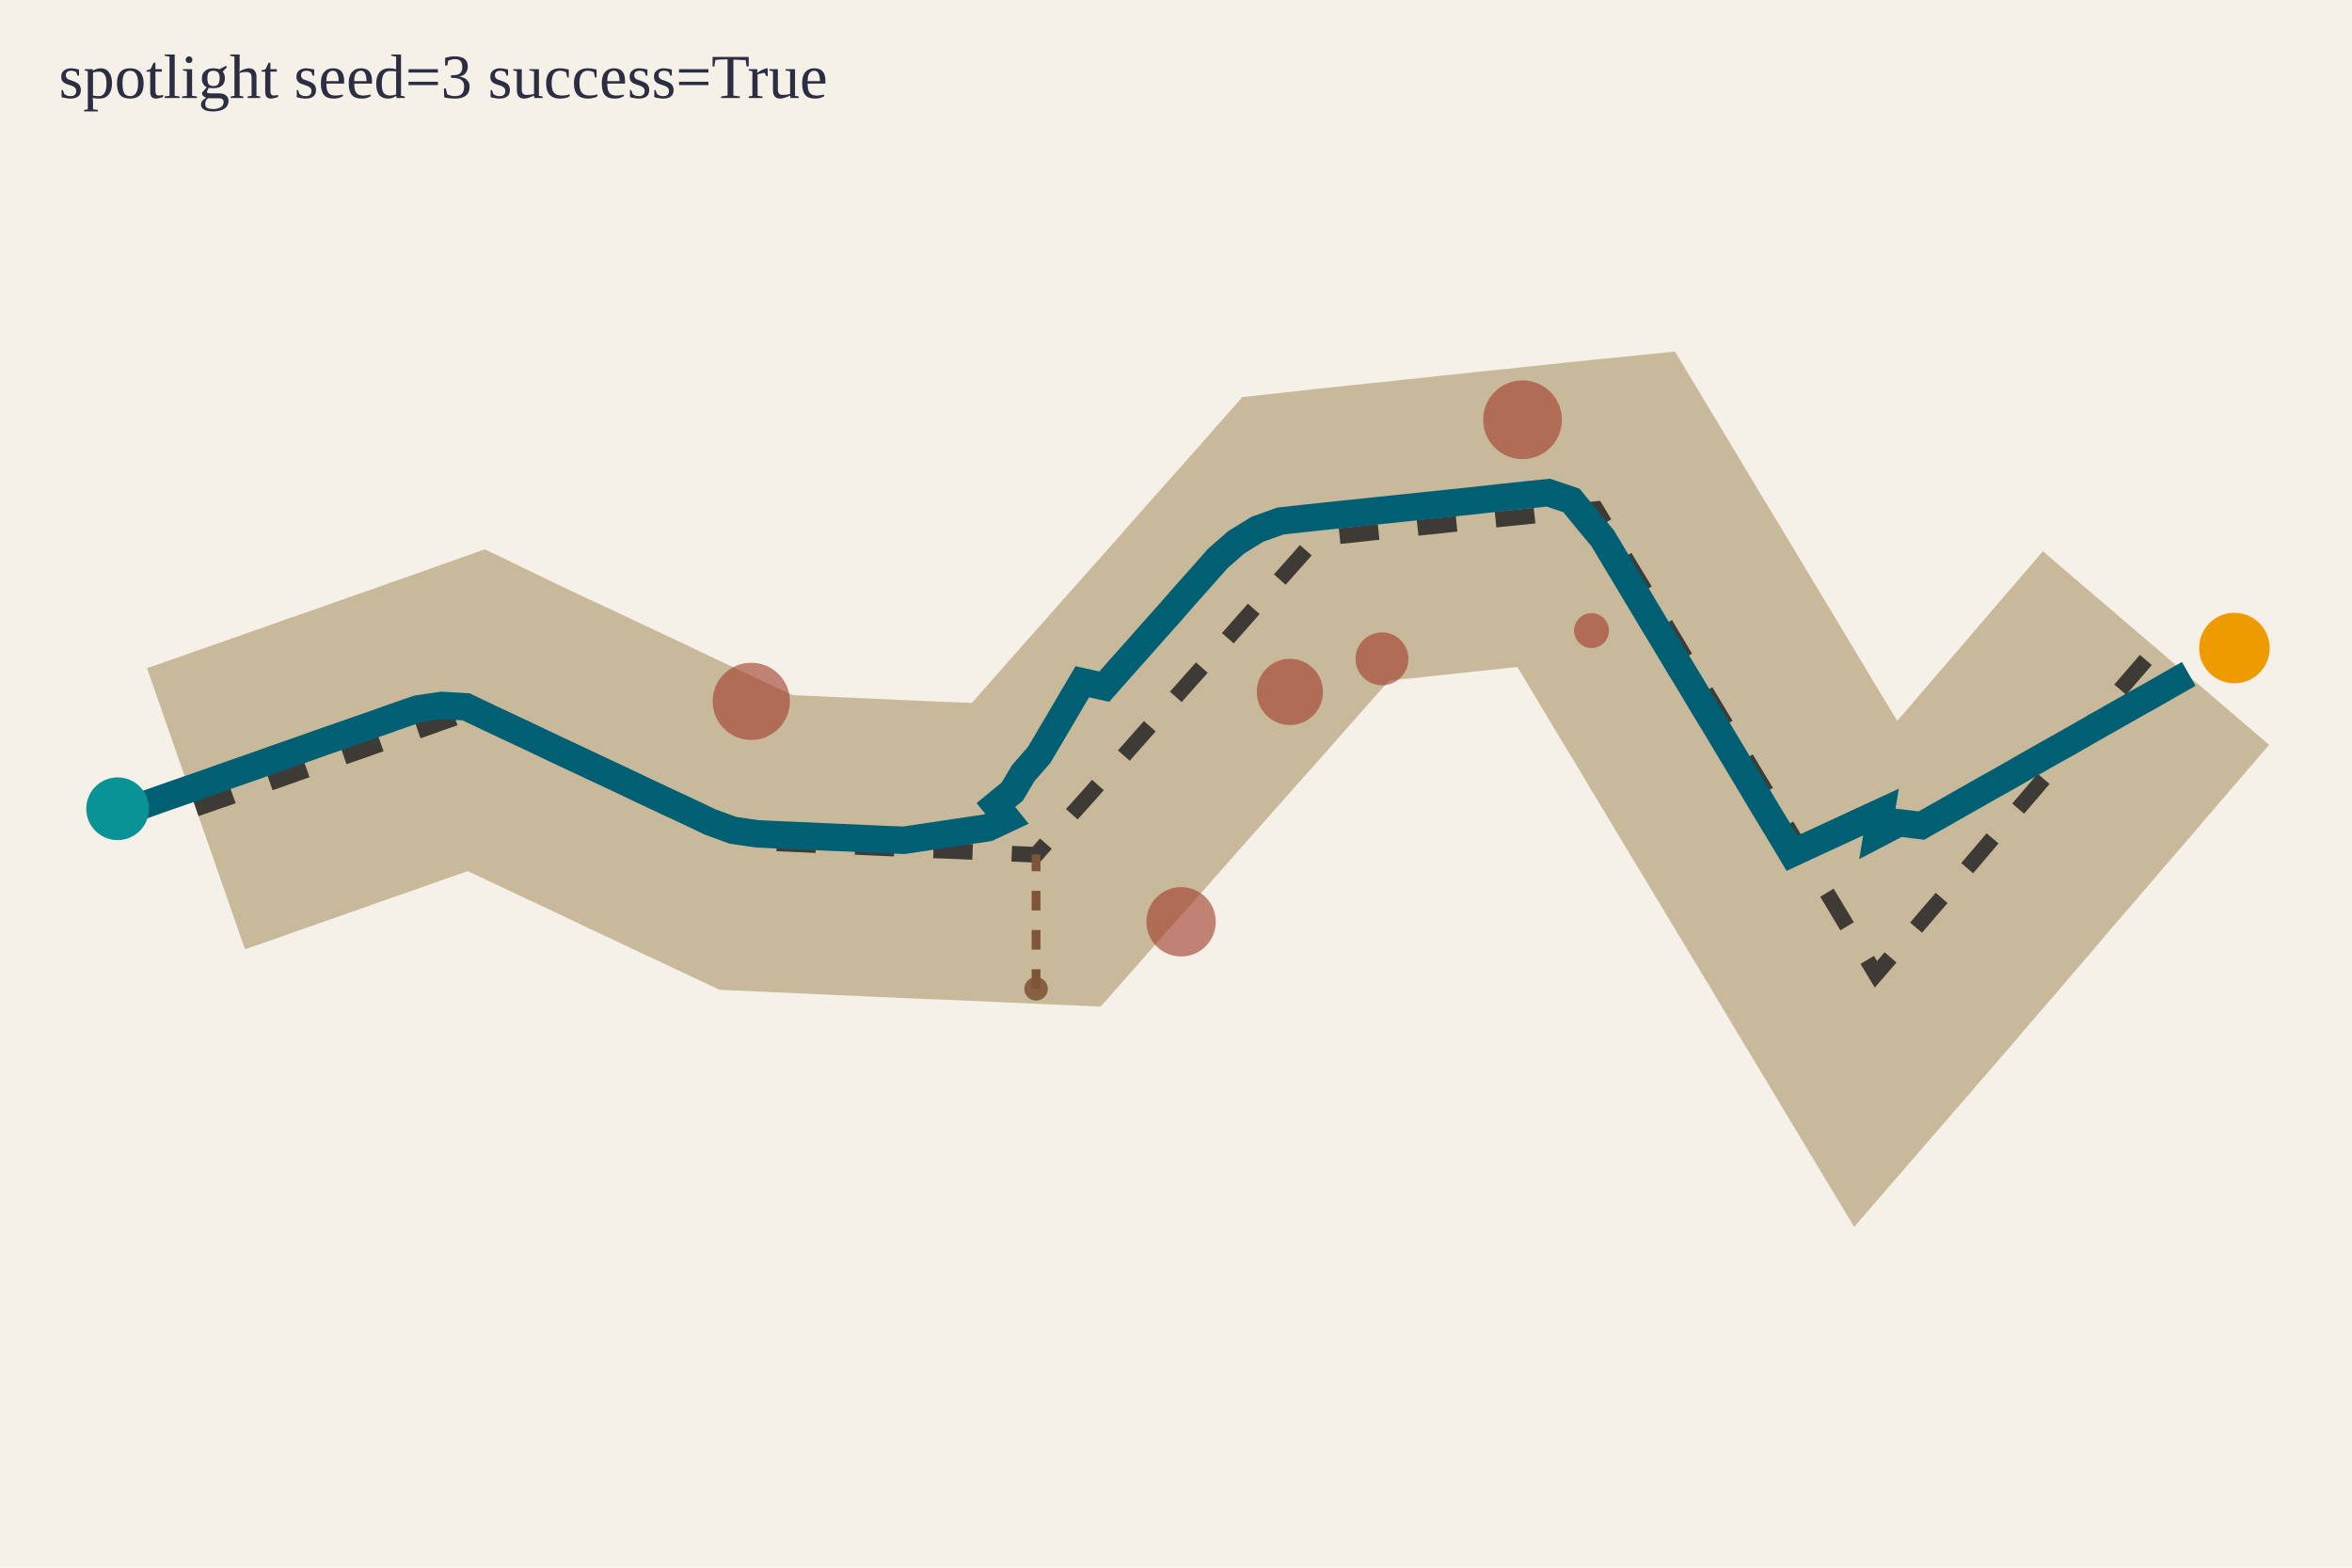
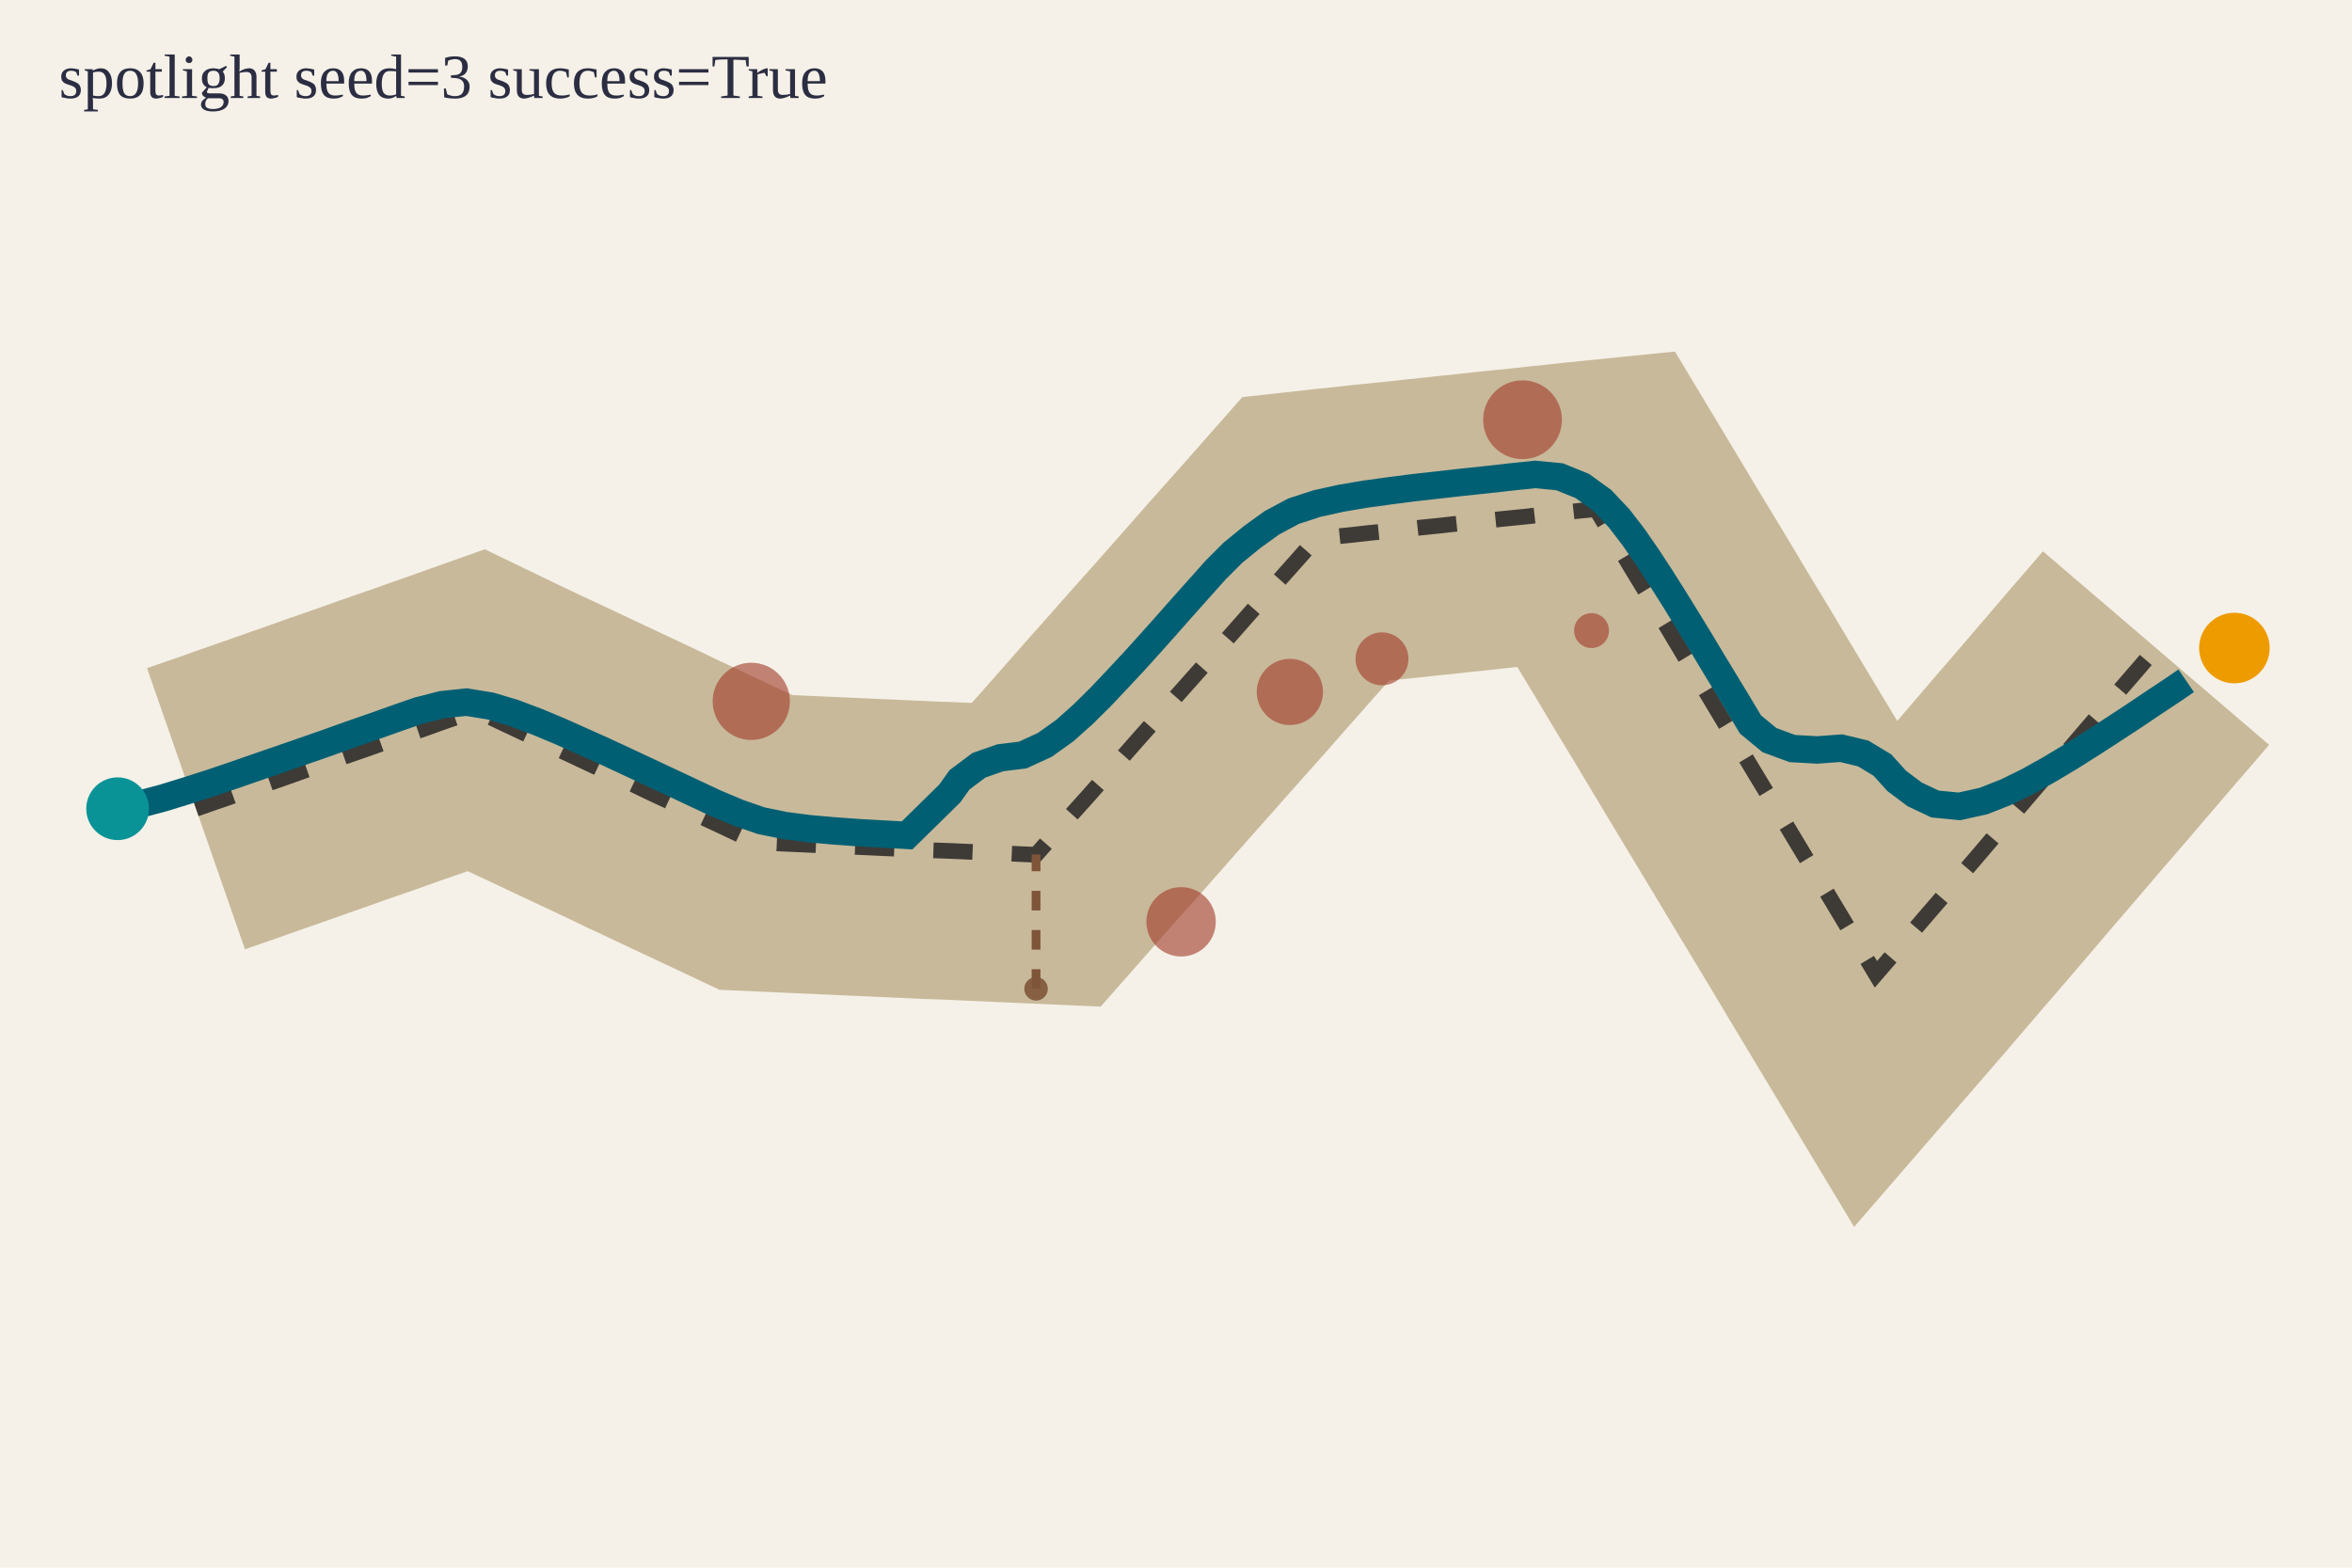
<svg xmlns="http://www.w3.org/2000/svg" viewBox="0 0 120.0 80.0">
  <rect width="100%" height="100%" fill="#f5f1e8" />
  <text x="3" y="5" font-size="3.2" fill="#2b2d42">spotlight seed=3 success=True</text>
  <polyline points="10.00,41.27 10.89,40.96 11.79,40.65 12.68,40.33 13.57,40.02 14.46,39.71 15.36,39.39 16.25,39.08 17.14,38.76 18.04,38.45 18.93,38.14 19.82,37.82 20.71,37.51 21.61,37.20 22.50,36.88 23.39,36.57 24.29,36.25 25.18,36.68 26.07,37.10 26.96,37.52 27.86,37.94 28.75,38.36 29.64,38.78 30.54,39.20 31.43,39.62 32.32,40.04 33.21,40.47 34.11,40.89 35.00,41.31 35.89,41.73 36.79,42.15 37.68,42.57 38.57,42.99 39.46,43.03 40.36,43.07 41.25,43.11 42.14,43.15 43.04,43.19 43.93,43.23 44.82,43.27 45.71,43.31 46.61,43.35 47.50,43.39 48.39,43.42 49.29,43.46 50.18,43.50 51.07,43.54 51.96,43.58 52.86,43.62 53.75,42.61 54.64,41.60 55.54,40.60 56.43,39.59 57.32,38.58 58.21,37.57 59.11,36.56 60.00,35.55 60.89,34.55 61.79,33.54 62.68,32.53 63.57,31.52 64.46,30.51 65.36,29.50 66.25,28.50 67.14,27.49 68.04,27.39 68.93,27.30 69.82,27.20 70.71,27.11 71.61,27.02 72.50,26.92 73.39,26.83 74.29,26.73 75.18,26.64 76.07,26.54 76.96,26.45 77.86,26.36 78.75,26.26 79.64,26.17 80.54,26.07 81.43,25.98 82.32,27.46 83.21,28.95 84.11,30.43 85.00,31.91 85.89,33.40 86.79,34.88 87.68,36.37 88.57,37.85 89.46,39.33 90.36,40.82 91.25,42.30 92.14,43.78 93.04,45.27 93.93,46.75 94.82,48.24 95.71,49.72 96.61,48.68 97.50,47.64 98.39,46.60 99.29,45.56 100.18,44.52 101.07,43.48 101.96,42.43 102.86,41.39 103.75,40.35 104.64,39.31 105.54,38.27 106.43,37.23 107.32,36.19 108.21,35.15 109.11,34.11 110.00,33.07" fill="none" stroke="#c8b99a" stroke-width="15.19" />
  <polyline points="10.00,41.27 10.89,40.96 11.79,40.65 12.68,40.33 13.57,40.02 14.46,39.71 15.36,39.39 16.25,39.08 17.14,38.76 18.04,38.45 18.93,38.14 19.82,37.82 20.71,37.51 21.61,37.20 22.50,36.88 23.39,36.57 24.29,36.25 25.18,36.68 26.07,37.10 26.96,37.52 27.86,37.94 28.75,38.36 29.64,38.78 30.54,39.20 31.43,39.62 32.32,40.04 33.21,40.47 34.11,40.89 35.00,41.31 35.89,41.73 36.79,42.15 37.68,42.57 38.57,42.99 39.46,43.03 40.36,43.07 41.25,43.11 42.14,43.15 43.04,43.19 43.93,43.23 44.82,43.27 45.71,43.31 46.61,43.35 47.50,43.39 48.39,43.42 49.29,43.46 50.18,43.50 51.07,43.54 51.96,43.58 52.86,43.62 53.75,42.61 54.64,41.60 55.54,40.60 56.43,39.59 57.32,38.58 58.21,37.57 59.11,36.56 60.00,35.55 60.89,34.55 61.79,33.54 62.68,32.53 63.57,31.52 64.46,30.51 65.36,29.50 66.25,28.50 67.14,27.49 68.04,27.39 68.93,27.30 69.82,27.20 70.71,27.11 71.61,27.02 72.50,26.92 73.39,26.83 74.29,26.73 75.18,26.64 76.07,26.54 76.96,26.45 77.86,26.36 78.75,26.26 79.64,26.17 80.54,26.07 81.43,25.98 82.32,27.46 83.21,28.95 84.11,30.43 85.00,31.91 85.89,33.40 86.79,34.88 87.68,36.37 88.57,37.85 89.46,39.33 90.36,40.82 91.25,42.30 92.14,43.78 93.04,45.27 93.93,46.75 94.82,48.24 95.71,49.72 96.61,48.68 97.50,47.64 98.39,46.60 99.29,45.56 100.18,44.52 101.07,43.48 101.96,42.43 102.86,41.39 103.75,40.35 104.64,39.31 105.54,38.27 106.43,37.23 107.32,36.19 108.21,35.15 109.11,34.11 110.00,33.07" fill="none" stroke="#3e3a36" stroke-width="0.8" stroke-dasharray="2 2" />
  <circle cx="38.33" cy="35.79" r="1.97" fill="#a33d2b" opacity="0.62" />
  <circle cx="65.81" cy="35.31" r="1.69" fill="#a33d2b" opacity="0.62" />
  <circle cx="81.20" cy="32.18" r="0.89" fill="#a33d2b" opacity="0.62" />
  <circle cx="77.68" cy="21.42" r="2.01" fill="#a33d2b" opacity="0.62" />
  <circle cx="70.51" cy="33.62" r="1.35" fill="#a33d2b" opacity="0.62" />
  <circle cx="60.26" cy="47.04" r="1.77" fill="#a33d2b" opacity="0.62" />
  <polyline points="52.86,50.46 52.86,47.02 52.86,43.60" fill="none" stroke="#7f5539" stroke-width="0.45" stroke-dasharray="1 1" />
  <circle cx="52.86" cy="50.46" r="0.60" fill="#7f5539" opacity="0.9" />
-   <polyline points="7.14,41.15 8.32,40.73 9.50,40.32 10.68,39.91 11.86,39.49 13.04,39.08 14.22,38.66 15.40,38.25 16.58,37.83 17.76,37.42 18.94,37.01 20.12,36.59 21.30,36.18 22.53,36.00 23.78,36.07 24.91,36.61 26.04,37.14 27.17,37.67 28.30,38.21 29.43,38.74 30.56,39.27 31.69,39.80 32.82,40.34 33.95,40.87 35.09,41.40 36.22,41.94 37.39,42.37 38.63,42.55 39.88,42.61 41.12,42.66 42.37,42.72 43.62,42.77 44.87,42.83 46.12,42.88 47.19,42.72 48.26,42.56 49.33,42.40 50.40,42.24 51.38,41.78 51.10,41.43 50.81,41.08 51.65,40.39 52.20,39.46 53.02,38.52 53.57,37.59 54.12,36.66 54.67,35.72 55.22,34.79 56.34,35.04 57.17,34.10 58.00,33.17 58.83,32.23 59.66,31.30 60.48,30.36 61.31,29.43 62.14,28.49 63.08,27.67 64.15,27.01 65.32,26.59 66.57,26.45 67.81,26.32 69.05,26.19 70.29,26.06 71.54,25.93 72.78,25.80 74.02,25.67 75.27,25.54 76.51,25.40 77.75,25.27 79.00,25.14 80.18,25.54 80.97,26.51 81.77,27.47 82.41,28.54 83.06,29.62 83.70,30.69 84.34,31.76 84.99,32.83 85.63,33.90 86.28,34.97 86.92,36.04 87.57,37.11 88.21,38.18 88.86,39.26 89.50,40.33 90.14,41.40 90.79,42.47 91.43,43.54 92.57,43.01 93.70,42.49 94.84,41.96 95.97,41.44 95.78,42.57 96.89,41.99 98.03,42.13 99.11,41.52 100.20,40.90 101.29,40.28 102.38,39.67 103.46,39.05 104.55,38.43 105.64,37.82 106.72,37.20 107.81,36.58 108.90,35.96 109.99,35.35 111.07,34.73 111.67,34.39" fill="none" stroke="#005f73" stroke-width="1.4" />
+   <polyline points="7.13,41.04 8.33,40.72 9.53,40.35 10.72,39.97 11.90,39.57 13.08,39.16 14.27,38.75 15.45,38.34 16.63,37.93 17.80,37.51 18.98,37.10 20.16,36.68 21.34,36.27 22.55,35.96 23.80,35.83 25.03,36.03 26.23,36.39 27.40,36.83 28.55,37.31 29.69,37.82 30.83,38.33 31.97,38.86 33.10,39.39 34.23,39.92 35.36,40.45 36.49,40.98 37.65,41.47 38.83,41.88 40.05,42.13 41.29,42.29 42.54,42.40 43.78,42.49 45.03,42.56 46.28,42.63 48.46,40.49 48.95,39.80 49.95,39.05 51.04,38.67 52.18,38.53 53.31,38.01 54.33,37.28 55.26,36.45 56.15,35.57 57.01,34.66 57.86,33.75 58.70,32.82 59.53,31.89 60.36,30.95 61.19,30.02 62.02,29.09 62.91,28.20 63.88,27.41 64.89,26.68 65.99,26.09 67.18,25.70 68.40,25.43 69.63,25.22 70.87,25.05 72.11,24.89 73.35,24.75 74.59,24.61 75.84,24.48 77.08,24.34 78.32,24.21 79.57,24.33 80.73,24.80 81.74,25.53 82.60,26.44 83.36,27.43 84.07,28.46 84.75,29.50 85.42,30.56 86.08,31.63 86.73,32.69 87.37,33.76 88.02,34.83 88.67,35.90 89.31,36.97 90.28,37.77 91.45,38.20 92.70,38.27 93.94,38.18 95.06,38.45 96.04,39.04 96.77,39.85 97.69,40.54 98.73,41.03 99.97,41.15 101.19,40.88 102.36,40.42 103.48,39.87 104.57,39.26 105.64,38.62 106.70,37.95 107.75,37.27 108.79,36.59 109.83,35.89 110.87,35.20 111.54,34.74" fill="none" stroke="#005f73" stroke-width="1.4" />
  <circle cx="6.00" cy="41.27" r="1.6" fill="#0a9396" />
  <circle cx="114.00" cy="33.07" r="1.8" fill="#ee9b00" />
</svg>
